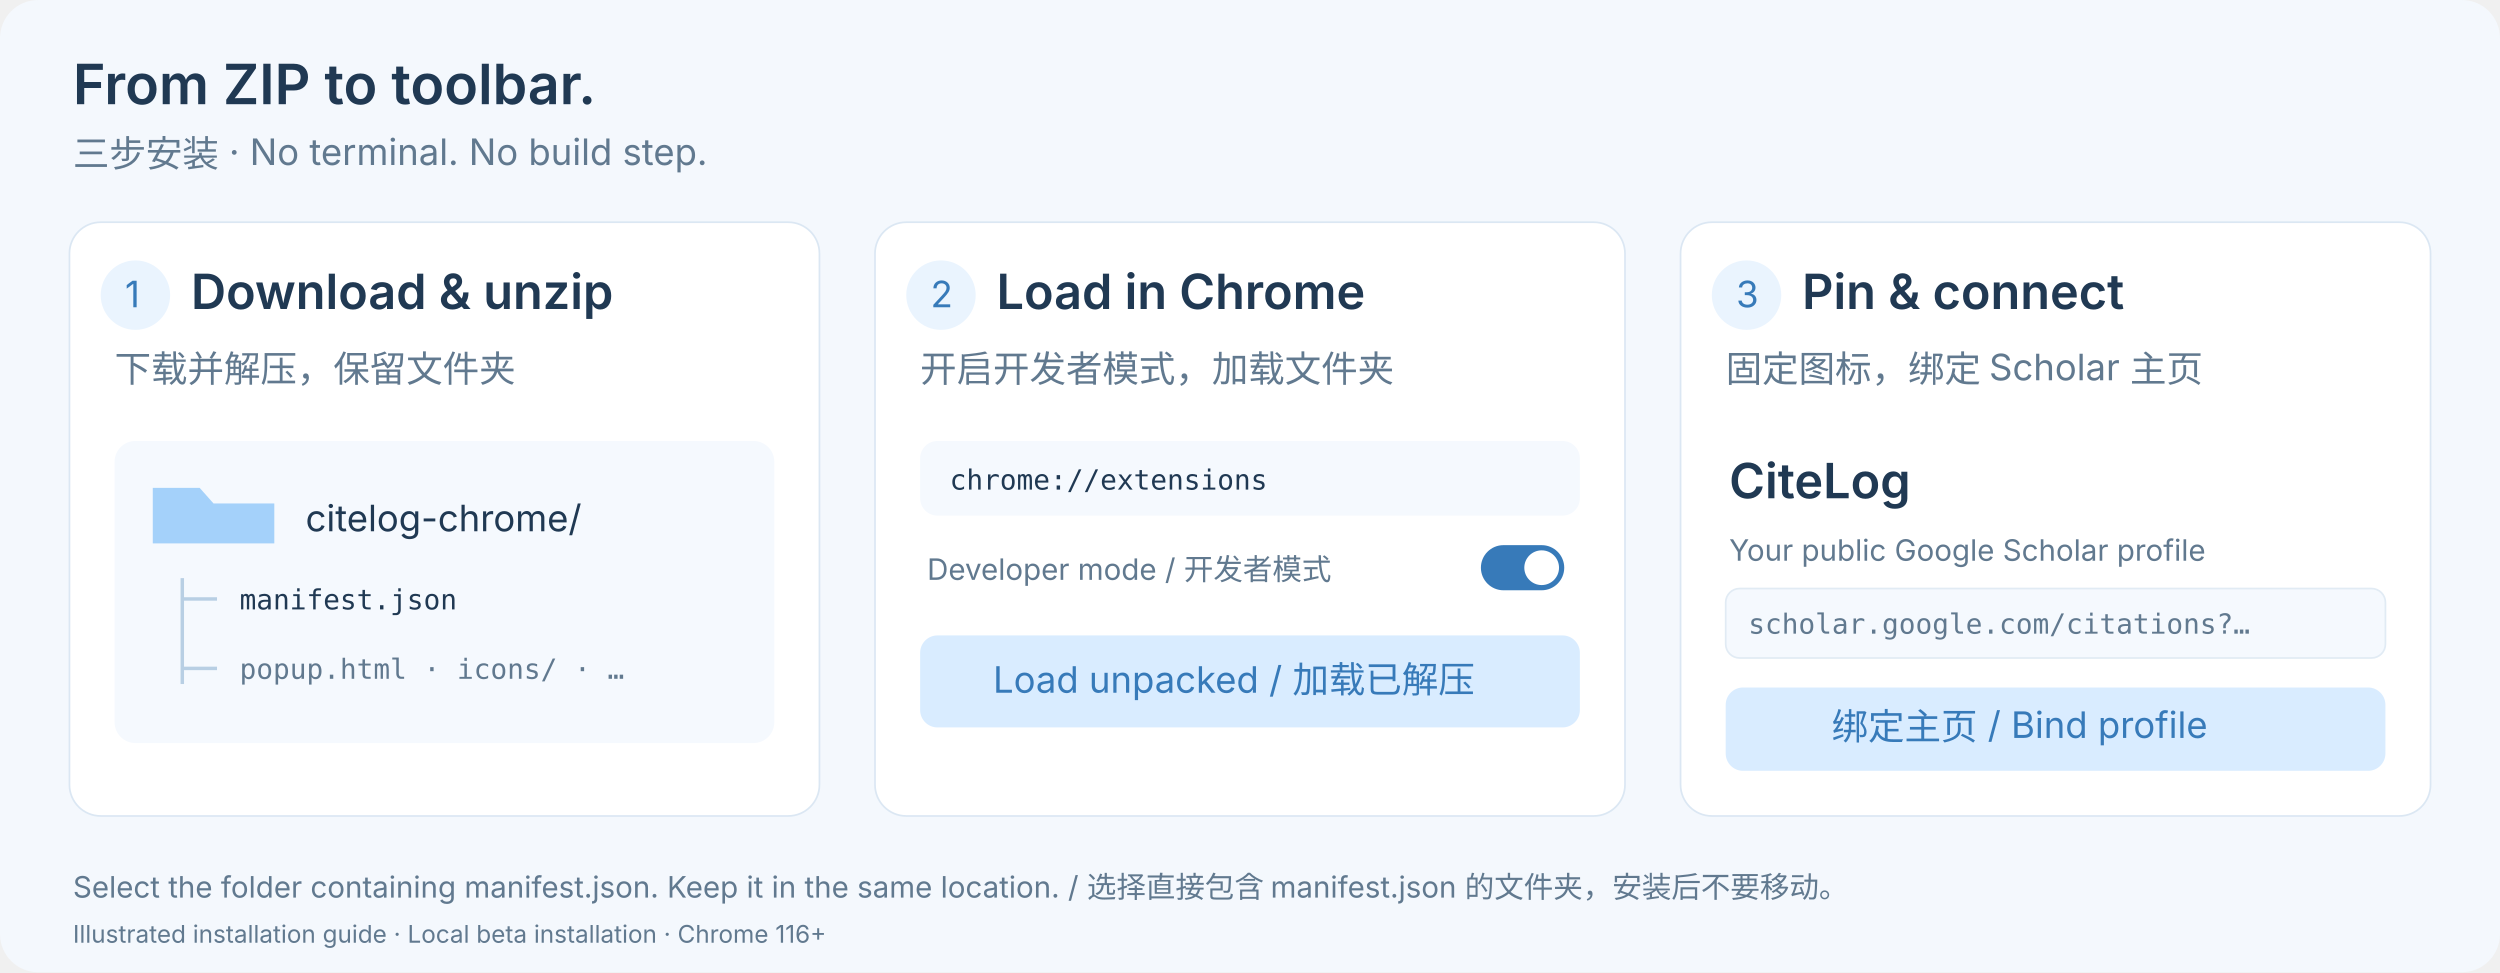
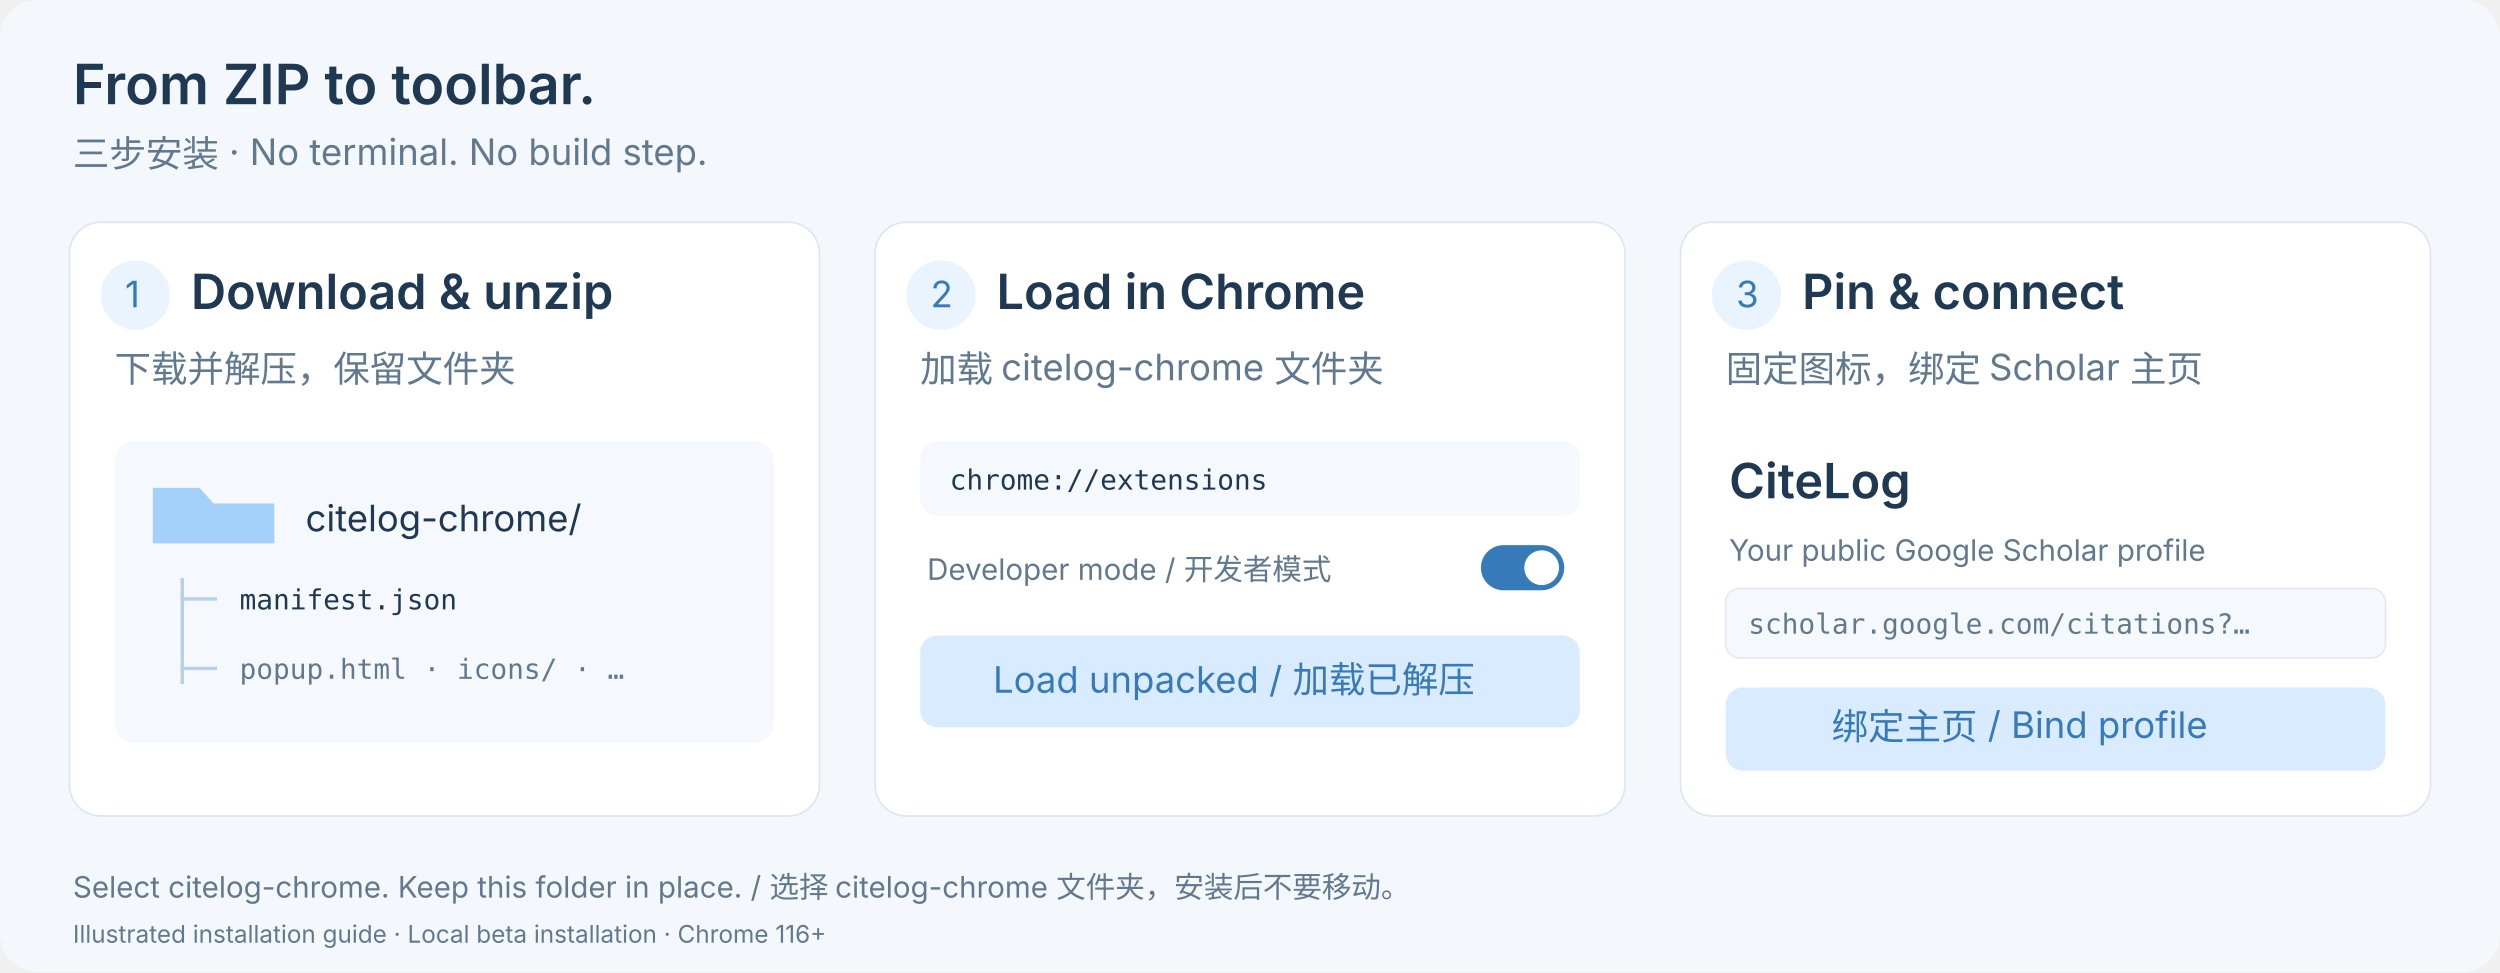
<svg xmlns="http://www.w3.org/2000/svg" width="1440" height="560" viewBox="0 0 1440 560" role="img" aria-labelledby="title desc">
  <defs>
    <style>text{font-family:-apple-system,BlinkMacSystemFont,'Segoe UI','PingFang SC',sans-serif;fill:#203953}.muted{fill:#61798f}.blue{fill:#377ab9}.title{font-size:28px;font-weight:600}.body{font-size:21px}.small{font-size:17px}.mono{font-family:ui-monospace,SFMono-Regular,monospace;font-size:16px}</style>
  </defs>
  <rect width="1440" height="560" rx="22" fill="#f4f8fd" />
  <text x="42" y="60" font-size="32" font-weight="600">From ZIP to toolbar.</text>
  <text x="42" y="96" class="body muted">三步安装 · No terminal. No build step.</text>
  <g transform="translate(40 128)">
    <rect width="432" height="342" rx="18" fill="#fff" stroke="#dbe7f3" />
    <circle cx="38" cy="42" r="20" fill="#eaf4fe" />
    <text x="32" y="49" class="body blue">1</text>
    <text x="70" y="50" class="title">Download &amp; unzip</text>
    <text x="26" y="92" class="body muted">下载并解压，保留文件夹</text>
    <rect x="26" y="126" width="380" height="174" rx="12" fill="#f5f9fe" />
    <path d="M48 153h27l8 9h35v23H48z" fill="#a4d1fa" />
    <text x="136" y="178" class="body">citelog-chrome/</text>
    <path d="M65 205v61m0-49h20m-20 40h20" fill="none" stroke="#b8cfe4" stroke-width="2" />
    <text x="98" y="223" class="mono">manifest.json</text>
    <text x="98" y="263" class="mono muted">popup.html · icons/ · …</text>
  </g>
  <g transform="translate(504 128)">
    <rect width="432" height="342" rx="18" fill="#fff" stroke="#dbe7f3" />
    <circle cx="38" cy="42" r="20" fill="#eaf4fe" />
    <text x="32" y="49" class="body blue">2</text>
    <text x="70" y="50" class="title">Load in Chrome</text>
-     <text x="26" y="92" class="body muted">开启开发者模式，加载文件夹</text>
+     <text x="26" y="92" class="body muted">加载 citelog-chrome 文件夹</text>
    <rect x="26" y="126" width="380" height="43" rx="10" fill="#f5f9fe" />
    <text x="43" y="154" class="mono">chrome://extensions</text>
    <text x="30" y="206" class="small muted">Developer mode / 开发者模式</text>
    <rect x="349" y="186" width="48" height="26" rx="13" fill="#377ab9" />
    <circle cx="384" cy="199" r="10" fill="white" />
    <rect x="26" y="238" width="380" height="53" rx="10" fill="#d9ecff" />
    <text x="68" y="271" class="body blue">Load unpacked / 加载已解压</text>
  </g>
  <g transform="translate(968 128)">
    <rect width="432" height="342" rx="18" fill="#fff" stroke="#dbe7f3" />
    <circle cx="38" cy="42" r="20" fill="#eaf4fe" />
    <text x="32" y="49" class="body blue">3</text>
    <text x="70" y="50" class="title">Pin &amp; connect</text>
    <text x="26" y="92" class="body muted">固定图标，绑定 Scholar 主页</text>
    <text x="28" y="159" class="title">CiteLog</text>
    <text x="28" y="195" class="small muted">Your public Google Scholar profile</text>
    <rect x="26" y="211" width="380" height="40" rx="8" fill="#f5f9fe" stroke="#e1ebf4" />
    <text x="39" y="237" class="mono muted">scholar.google.com/citations?…</text>
    <rect x="26" y="268" width="380" height="48" rx="10" fill="#d9ecff" />
    <text x="87" y="298" class="body blue">绑定主页 / Bind profile</text>
  </g>
-   <text x="42" y="517" class="small muted">Select the folder containing manifest.json. Keep it in the same location. / 选择直接包含 manifest.json 的文件夹，安装后不要移动。</text>
+   <text x="42" y="517" class="small muted">Select citelog-chrome. Keep this folder in place. / 选择 citelog-chrome 文件夹，安装后不要移动。</text>
  <text x="42" y="543" font-size="14" class="muted">Illustrated installation guide · Local beta installation · Chrome 116+</text>
</svg>
